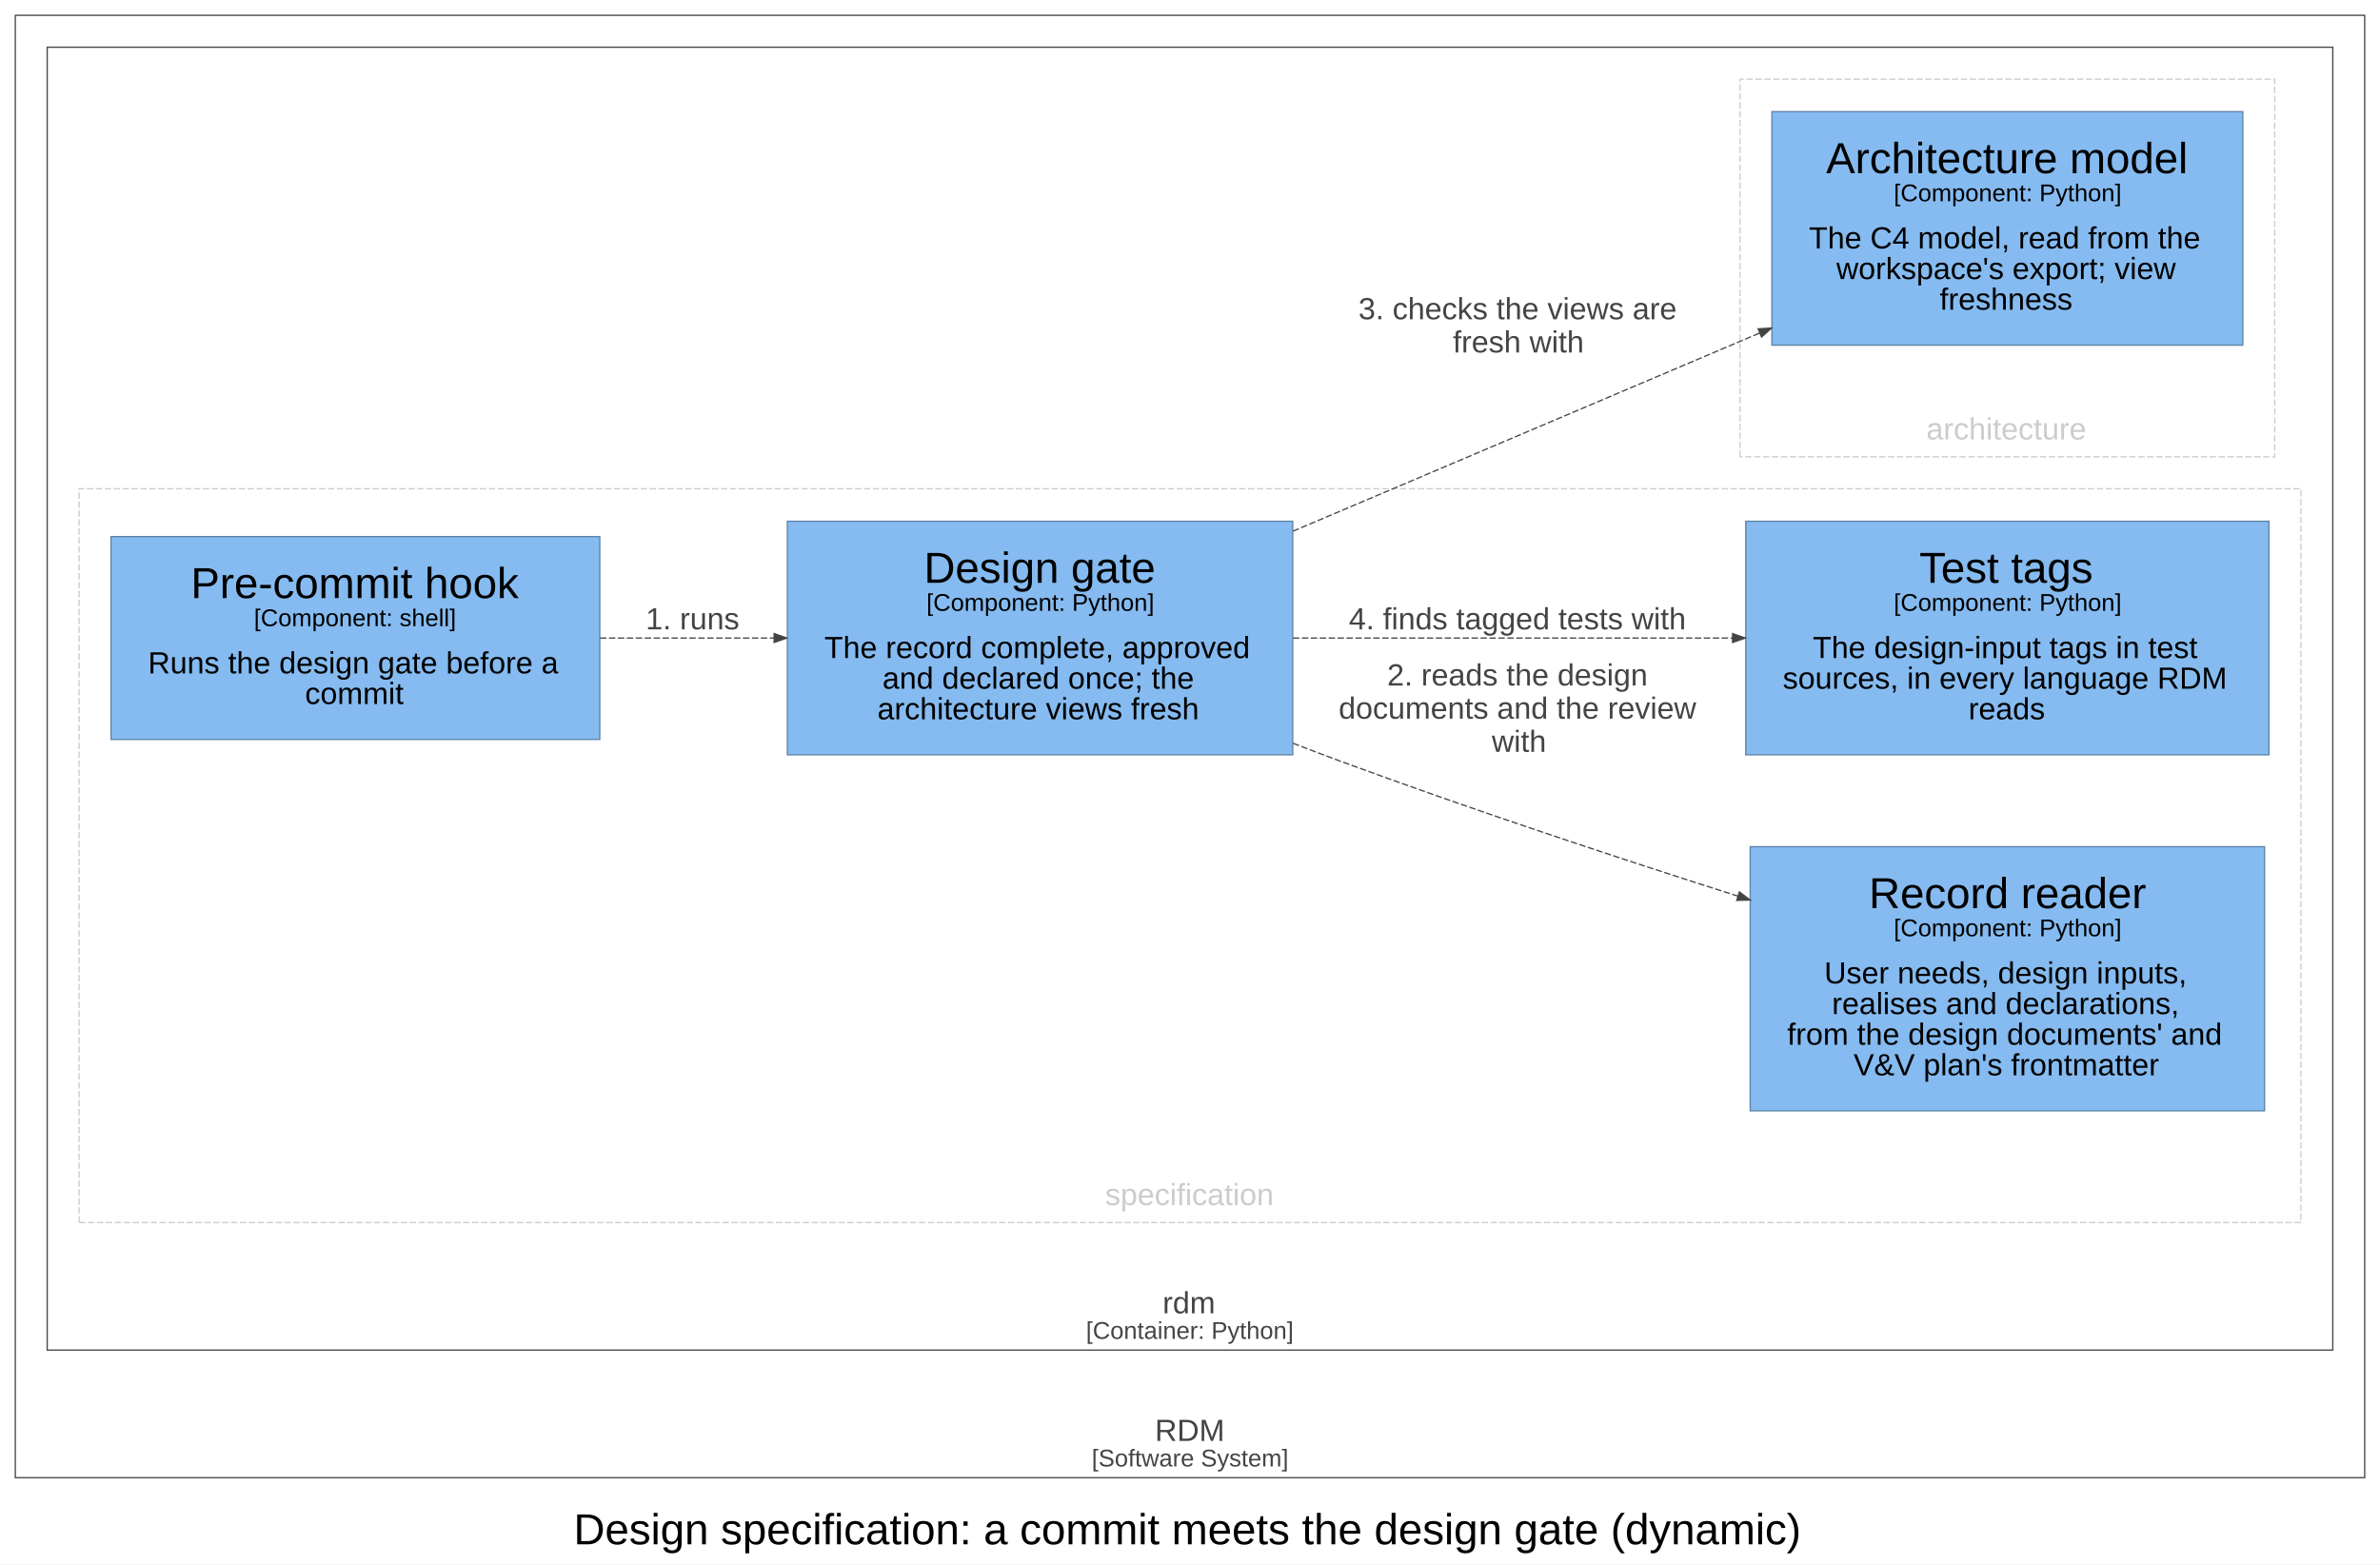
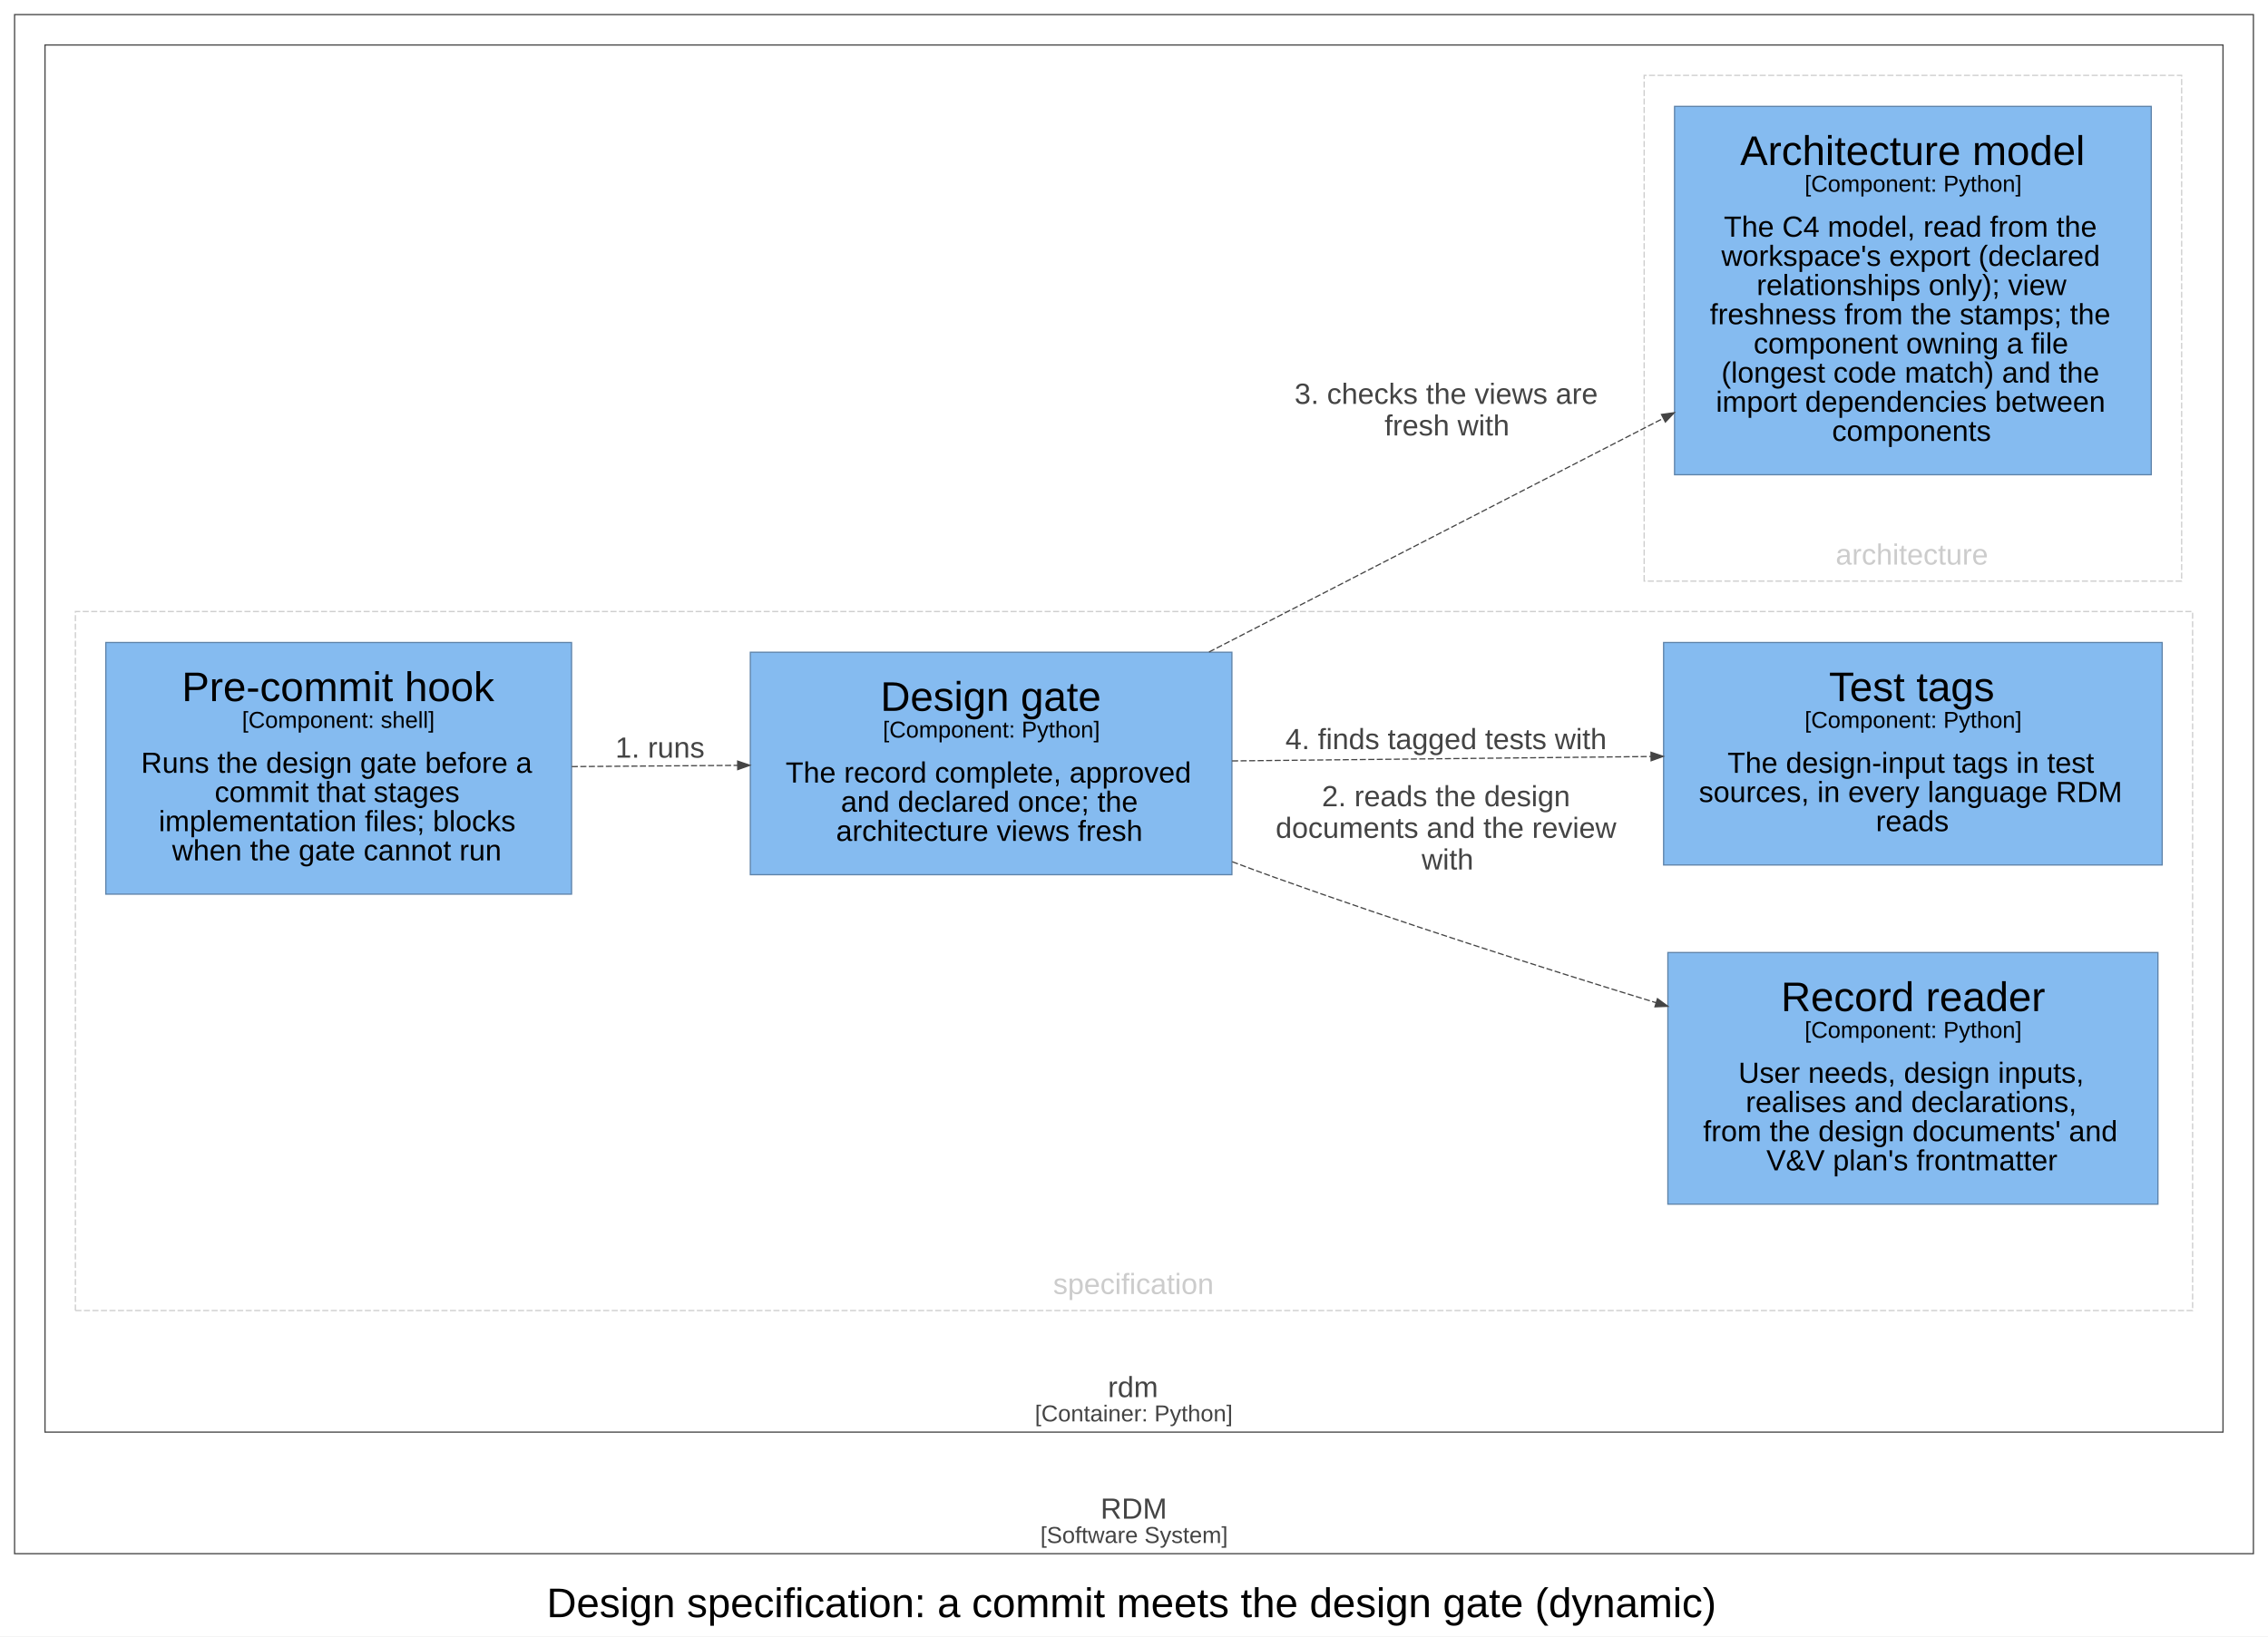
- <svg xmlns="http://www.w3.org/2000/svg" width="1865pt" height="1226pt" viewBox="0.00 0.00 1865.00 1226.00">
-   <g id="graph0" class="graph" transform="scale(1 1) rotate(0) translate(4 1222)">
-     <polygon fill="white" stroke="transparent" points="-4,4 -4,-1222 1861,-1222 1861,4 -4,4" />
+ <svg xmlns="http://www.w3.org/2000/svg" width="1865pt" height="1346pt" viewBox="0.00 0.00 1865.00 1346.00">
+   <g id="graph0" class="graph" transform="scale(1 1) rotate(0) translate(4 1342)">
+     <polygon fill="white" stroke="transparent" points="-4,4 -4,-1342 1861,-1342 1861,4 -4,4" />
    <text text-anchor="start" x="445.5" y="-11.8" font-family="Arial" font-size="34.00">Design specification: a commit meets the design gate (dynamic)</text>
    <g id="clust1" class="cluster">
-       <polygon fill="none" stroke="#444444" points="8,-64 8,-1210 1849,-1210 1849,-64 8,-64" />
+       <polygon fill="none" stroke="#444444" points="8,-64 8,-1330 1849,-1330 1849,-64 8,-64" />
      <text text-anchor="start" x="901" y="-92.8" font-family="Arial" font-size="24.00" fill="#444444">RDM</text>
      <text text-anchor="start" x="851.5" y="-72.8" font-family="Arial" font-size="19.00" fill="#444444">[Software System]</text>
    </g>
    <g id="clust2" class="cluster">
-       <polygon fill="none" stroke="#444444" points="33,-164 33,-1185 1824,-1185 1824,-164 33,-164" />
+       <polygon fill="none" stroke="#444444" points="33,-164 33,-1305 1824,-1305 1824,-164 33,-164" />
      <text text-anchor="start" x="907" y="-192.8" font-family="Arial" font-size="24.00" fill="#444444">rdm</text>
      <text text-anchor="start" x="847" y="-172.8" font-family="Arial" font-size="19.00" fill="#444444">[Container: Python]</text>
    </g>
    <g id="clust3" class="cluster">
-       <polygon fill="none" stroke="#cccccc" stroke-dasharray="5,2" points="1359.5,-864 1359.5,-1160 1778.5,-1160 1778.5,-864 1359.5,-864" />
+       <polygon fill="none" stroke="#cccccc" stroke-dasharray="5,2" points="1348,-864 1348,-1280 1790,-1280 1790,-864 1348,-864" />
      <text text-anchor="start" x="1505.5" y="-877.6" font-family="Arial" font-size="24.00" fill="#cccccc">architecture</text>
    </g>
    <g id="clust4" class="cluster">
      <polygon fill="none" stroke="#cccccc" stroke-dasharray="5,2" points="58,-264 58,-839 1799,-839 1799,-264 58,-264" />
      <text text-anchor="start" x="862" y="-277.6" font-family="Arial" font-size="24.00" fill="#cccccc">specification</text>
    </g>
    <g id="27" class="node">
-       <polygon fill="#85bbf0" stroke="#5d82a8" points="1753.5,-1134.5 1384.5,-1134.5 1384.5,-951.5 1753.5,-951.5 1753.5,-1134.5" />
-       <text text-anchor="start" x="1427" y="-1086.3" font-family="Arial" font-size="34.00" fill="#000000">Architecture model</text>
-       <text text-anchor="start" x="1480" y="-1064.3" font-family="Arial" font-size="19.00" fill="#000000">[Component: Python]</text>
-       <text text-anchor="start" x="1413.5" y="-1027.3" font-family="Arial" font-size="24.00" fill="#000000">The C4 model, read from the</text>
-       <text text-anchor="start" x="1435" y="-1003.3" font-family="Arial" font-size="24.00" fill="#000000">workspace's export; view</text>
-       <text text-anchor="start" x="1516" y="-979.3" font-family="Arial" font-size="24.00" fill="#000000">freshness</text>
+       <polygon fill="#85bbf0" stroke="#5d82a8" points="1765,-1254.5 1373,-1254.5 1373,-951.5 1765,-951.5 1765,-1254.5" />
+       <text text-anchor="start" x="1427" y="-1206.3" font-family="Arial" font-size="34.00" fill="#000000">Architecture model</text>
+       <text text-anchor="start" x="1480" y="-1184.3" font-family="Arial" font-size="19.00" fill="#000000">[Component: Python]</text>
+       <text text-anchor="start" x="1413.5" y="-1147.3" font-family="Arial" font-size="24.00" fill="#000000">The C4 model, read from the</text>
+       <text text-anchor="start" x="1411.5" y="-1123.3" font-family="Arial" font-size="24.00" fill="#000000">workspace's export (declared</text>
+       <text text-anchor="start" x="1440.5" y="-1099.3" font-family="Arial" font-size="24.00" fill="#000000">relationships only); view</text>
+       <text text-anchor="start" x="1402" y="-1075.3" font-family="Arial" font-size="24.00" fill="#000000">freshness from the stamps; the</text>
+       <text text-anchor="start" x="1438" y="-1051.3" font-family="Arial" font-size="24.00" fill="#000000">component owning a file</text>
+       <text text-anchor="start" x="1411.5" y="-1027.3" font-family="Arial" font-size="24.00" fill="#000000">(longest code match) and the</text>
+       <text text-anchor="start" x="1407" y="-1003.3" font-family="Arial" font-size="24.00" fill="#000000">import dependencies between</text>
+       <text text-anchor="start" x="1502.5" y="-979.3" font-family="Arial" font-size="24.00" fill="#000000">components</text>
    </g>
    <g id="11" class="node">
-       <polygon fill="#85bbf0" stroke="#5d82a8" points="466,-801.5 83,-801.5 83,-642.5 466,-642.5 466,-801.5" />
-       <text text-anchor="start" x="145.5" y="-753.3" font-family="Arial" font-size="34.00" fill="#000000">Pre-commit hook</text>
-       <text text-anchor="start" x="195" y="-731.3" font-family="Arial" font-size="19.00" fill="#000000">[Component: shell]</text>
-       <text text-anchor="start" x="112" y="-694.3" font-family="Arial" font-size="24.00" fill="#000000">Runs the design gate before a</text>
-       <text text-anchor="start" x="235" y="-670.3" font-family="Arial" font-size="24.00" fill="#000000">commit</text>
+       <polygon fill="#85bbf0" stroke="#5d82a8" points="466,-813.5 83,-813.5 83,-606.5 466,-606.5 466,-813.5" />
+       <text text-anchor="start" x="145.5" y="-765.3" font-family="Arial" font-size="34.00" fill="#000000">Pre-commit hook</text>
+       <text text-anchor="start" x="195" y="-743.3" font-family="Arial" font-size="19.00" fill="#000000">[Component: shell]</text>
+       <text text-anchor="start" x="112" y="-706.3" font-family="Arial" font-size="24.00" fill="#000000">Runs the design gate before a</text>
+       <text text-anchor="start" x="172.5" y="-682.3" font-family="Arial" font-size="24.00" fill="#000000">commit that stages</text>
+       <text text-anchor="start" x="126.5" y="-658.3" font-family="Arial" font-size="24.00" fill="#000000">implementation files; blocks</text>
+       <text text-anchor="start" x="137.5" y="-634.3" font-family="Arial" font-size="24.00" fill="#000000">when the gate cannot run</text>
    </g>
    <g id="9" class="node">
-       <polygon fill="#85bbf0" stroke="#5d82a8" points="1009,-813.5 613,-813.5 613,-630.5 1009,-630.5 1009,-813.5" />
-       <text text-anchor="start" x="720" y="-765.3" font-family="Arial" font-size="34.00" fill="#000000">Design gate</text>
-       <text text-anchor="start" x="722" y="-743.3" font-family="Arial" font-size="19.00" fill="#000000">[Component: Python]</text>
-       <text text-anchor="start" x="642" y="-706.3" font-family="Arial" font-size="24.00" fill="#000000">The record complete, approved</text>
-       <text text-anchor="start" x="687.5" y="-682.3" font-family="Arial" font-size="24.00" fill="#000000">and declared once; the</text>
-       <text text-anchor="start" x="683.5" y="-658.3" font-family="Arial" font-size="24.00" fill="#000000">architecture views fresh</text>
+       <polygon fill="#85bbf0" stroke="#5d82a8" points="1009,-805.5 613,-805.5 613,-622.5 1009,-622.5 1009,-805.5" />
+       <text text-anchor="start" x="720" y="-757.3" font-family="Arial" font-size="34.00" fill="#000000">Design gate</text>
+       <text text-anchor="start" x="722" y="-735.3" font-family="Arial" font-size="19.00" fill="#000000">[Component: Python]</text>
+       <text text-anchor="start" x="642" y="-698.3" font-family="Arial" font-size="24.00" fill="#000000">The record complete, approved</text>
+       <text text-anchor="start" x="687.5" y="-674.3" font-family="Arial" font-size="24.00" fill="#000000">and declared once; the</text>
+       <text text-anchor="start" x="683.5" y="-650.3" font-family="Arial" font-size="24.00" fill="#000000">architecture views fresh</text>
    </g>
    <g id="79" class="edge">
-       <path fill="none" stroke="#444444" stroke-dasharray="5,2" d="M466.2,-722C510.38,-722 557.61,-722 602.47,-722" />
-       <polygon fill="#444444" stroke="#444444" points="602.6,-725.5 612.6,-722 602.6,-718.5 602.6,-725.5" />
-       <text text-anchor="start" x="502" y="-728.8" font-family="Arial" font-size="24.00" fill="#444444">1. runs</text>
+       <path fill="none" stroke="#444444" stroke-dasharray="5,2" d="M466.2,-711.43C510.38,-711.76 557.61,-712.11 602.47,-712.45" />
+       <polygon fill="#444444" stroke="#444444" points="602.58,-715.95 612.6,-712.52 602.63,-708.95 602.58,-715.95" />
+       <text text-anchor="start" x="502" y="-718.8" font-family="Arial" font-size="24.00" fill="#444444">1. runs</text>
    </g>
    <g id="7" class="node">
      <polygon fill="#85bbf0" stroke="#5d82a8" points="1770.5,-558.5 1367.5,-558.5 1367.5,-351.5 1770.5,-351.5 1770.5,-558.5" />
      <text text-anchor="start" x="1460.5" y="-510.3" font-family="Arial" font-size="34.00" fill="#000000">Record reader</text>
      <text text-anchor="start" x="1480" y="-488.3" font-family="Arial" font-size="19.00" fill="#000000">[Component: Python]</text>
      <text text-anchor="start" x="1425.5" y="-451.3" font-family="Arial" font-size="24.00" fill="#000000">User needs, design inputs,</text>
      <text text-anchor="start" x="1431.5" y="-427.3" font-family="Arial" font-size="24.00" fill="#000000">realises and declarations,</text>
      <text text-anchor="start" x="1396.5" y="-403.3" font-family="Arial" font-size="24.00" fill="#000000">from the design documents' and</text>
      <text text-anchor="start" x="1448.5" y="-379.3" font-family="Arial" font-size="24.00" fill="#000000">V&amp;V plan's frontmatter</text>
    </g>
    <g id="8" class="node">
      <polygon fill="#85bbf0" stroke="#5d82a8" points="1774,-813.5 1364,-813.5 1364,-630.5 1774,-630.5 1774,-813.5" />
      <text text-anchor="start" x="1500" y="-765.3" font-family="Arial" font-size="34.00" fill="#000000">Test tags</text>
      <text text-anchor="start" x="1480" y="-743.3" font-family="Arial" font-size="19.00" fill="#000000">[Component: Python]</text>
      <text text-anchor="start" x="1416.5" y="-706.3" font-family="Arial" font-size="24.00" fill="#000000">The design-input tags in test</text>
      <text text-anchor="start" x="1393" y="-682.3" font-family="Arial" font-size="24.00" fill="#000000">sources, in every language RDM</text>
      <text text-anchor="start" x="1538.5" y="-658.3" font-family="Arial" font-size="24.00" fill="#000000">reads</text>
    </g>
    <g id="105" class="edge">
-       <path fill="none" stroke="#444444" stroke-dasharray="5,2" d="M1009.15,-805.71C1121.92,-853.59 1262.78,-913.4 1374.87,-960.99" />
-       <polygon fill="#444444" stroke="#444444" points="1373.68,-964.29 1384.25,-964.98 1376.41,-957.85 1373.68,-964.29" />
-       <text text-anchor="start" x="1060.5" y="-971.8" font-family="Arial" font-size="24.00" fill="#444444">3. checks the views are</text>
-       <text text-anchor="start" x="1134.5" y="-945.8" font-family="Arial" font-size="24.00" fill="#444444">fresh with</text>
+       <path fill="none" stroke="#444444" stroke-dasharray="5,2" d="M990.2,-805.69C1102.2,-863.32 1247.05,-937.85 1363.69,-997.87" />
+       <polygon fill="#444444" stroke="#444444" points="1362.25,-1001.07 1372.75,-1002.53 1365.46,-994.85 1362.25,-1001.07" />
+       <text text-anchor="start" x="1060.5" y="-1009.8" font-family="Arial" font-size="24.00" fill="#444444">3. checks the views are</text>
+       <text text-anchor="start" x="1134.5" y="-983.8" font-family="Arial" font-size="24.00" fill="#444444">fresh with</text>
    </g>
    <g id="137" class="edge">
-       <path fill="none" stroke="#444444" stroke-dasharray="5,2" d="M1009.26,-639.53C1021.32,-634.86 1033.3,-630.32 1045,-626 1147.03,-588.36 1261.74,-550.38 1357.67,-519.81" />
-       <polygon fill="#444444" stroke="#444444" points="1359.02,-523.05 1367.49,-516.69 1356.9,-516.38 1359.02,-523.05" />
-       <text text-anchor="start" x="1083" y="-684.8" font-family="Arial" font-size="24.00" fill="#444444">2. reads the design</text>
-       <text text-anchor="start" x="1045" y="-658.8" font-family="Arial" font-size="24.00" fill="#444444">documents and the review</text>
-       <text text-anchor="start" x="1165" y="-632.8" font-family="Arial" font-size="24.00" fill="#444444">with</text>
+       <path fill="none" stroke="#444444" stroke-dasharray="5,2" d="M1009.26,-633.18C1021.32,-628.63 1033.3,-624.2 1045,-620 1147.02,-583.39 1261.73,-546.71 1357.66,-517.27" />
+       <polygon fill="#444444" stroke="#444444" points="1358.94,-520.53 1367.48,-514.26 1356.89,-513.84 1358.94,-520.53" />
+       <text text-anchor="start" x="1083" y="-678.8" font-family="Arial" font-size="24.00" fill="#444444">2. reads the design</text>
+       <text text-anchor="start" x="1045" y="-652.8" font-family="Arial" font-size="24.00" fill="#444444">documents and the review</text>
+       <text text-anchor="start" x="1165" y="-626.8" font-family="Arial" font-size="24.00" fill="#444444">with</text>
    </g>
    <g id="165" class="edge">
-       <path fill="none" stroke="#444444" stroke-dasharray="5,2" d="M1009.15,-722C1114.89,-722 1245.34,-722 1353.61,-722" />
-       <polygon fill="#444444" stroke="#444444" points="1353.68,-725.5 1363.68,-722 1353.68,-718.5 1353.68,-725.5" />
-       <text text-anchor="start" x="1053" y="-728.8" font-family="Arial" font-size="24.00" fill="#444444">4. finds tagged tests with</text>
+       <path fill="none" stroke="#444444" stroke-dasharray="5,2" d="M1009.15,-716.09C1114.89,-717.21 1245.34,-718.59 1353.61,-719.73" />
+       <polygon fill="#444444" stroke="#444444" points="1353.64,-723.23 1363.68,-719.84 1353.72,-716.23 1353.64,-723.23" />
+       <text text-anchor="start" x="1053" y="-725.8" font-family="Arial" font-size="24.00" fill="#444444">4. finds tagged tests with</text>
    </g>
  </g>
</svg>
